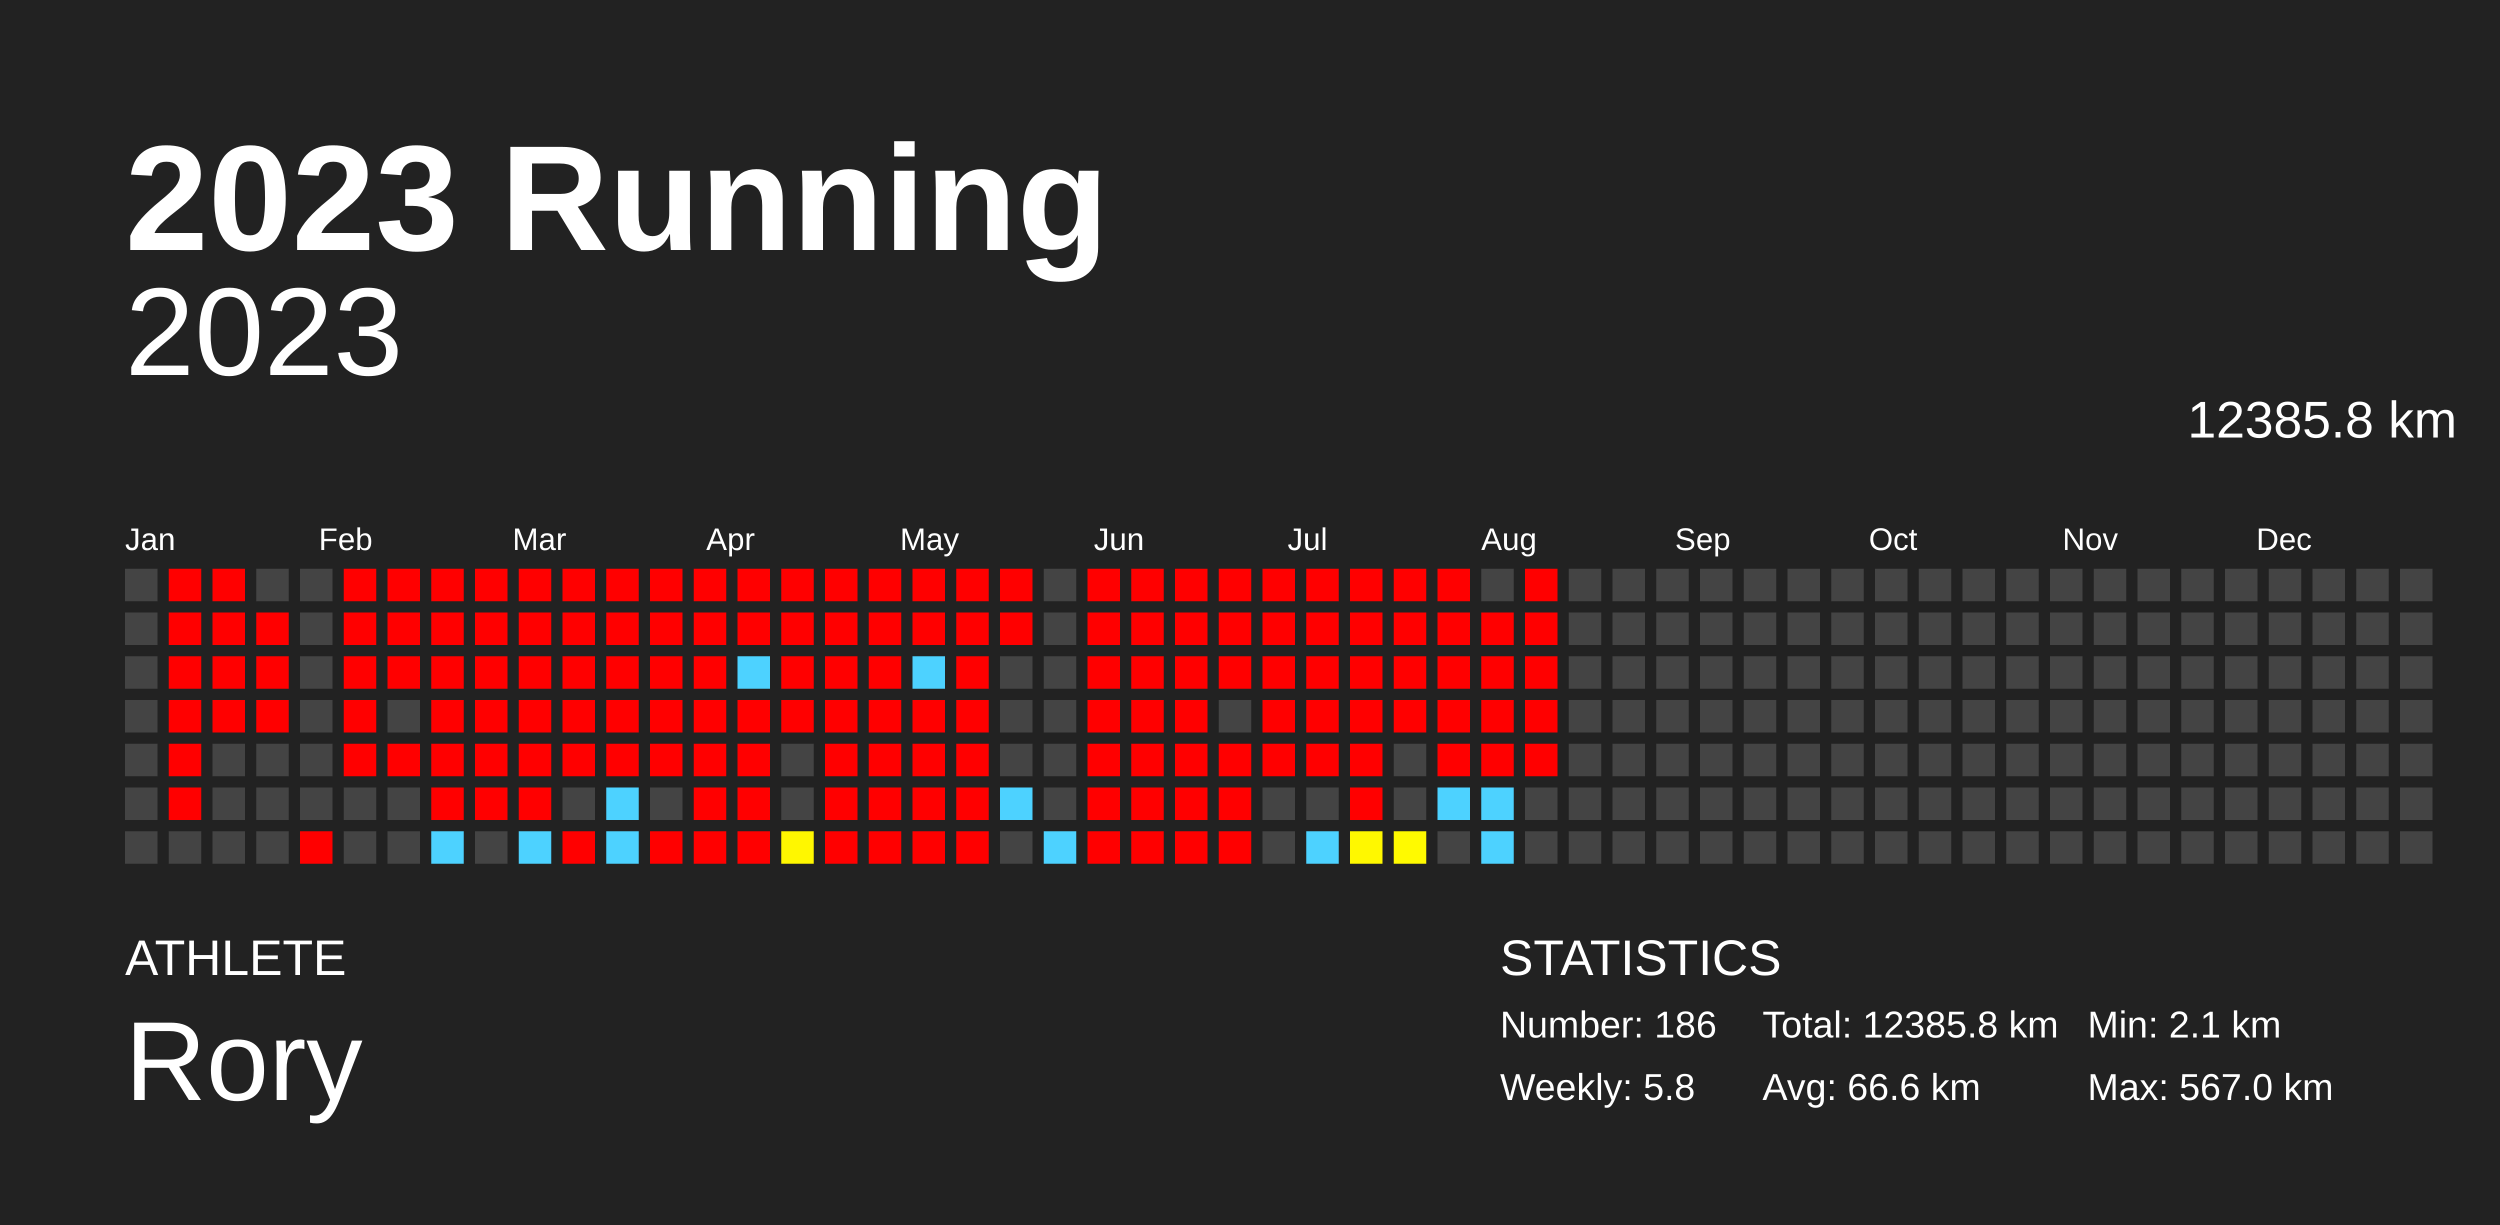
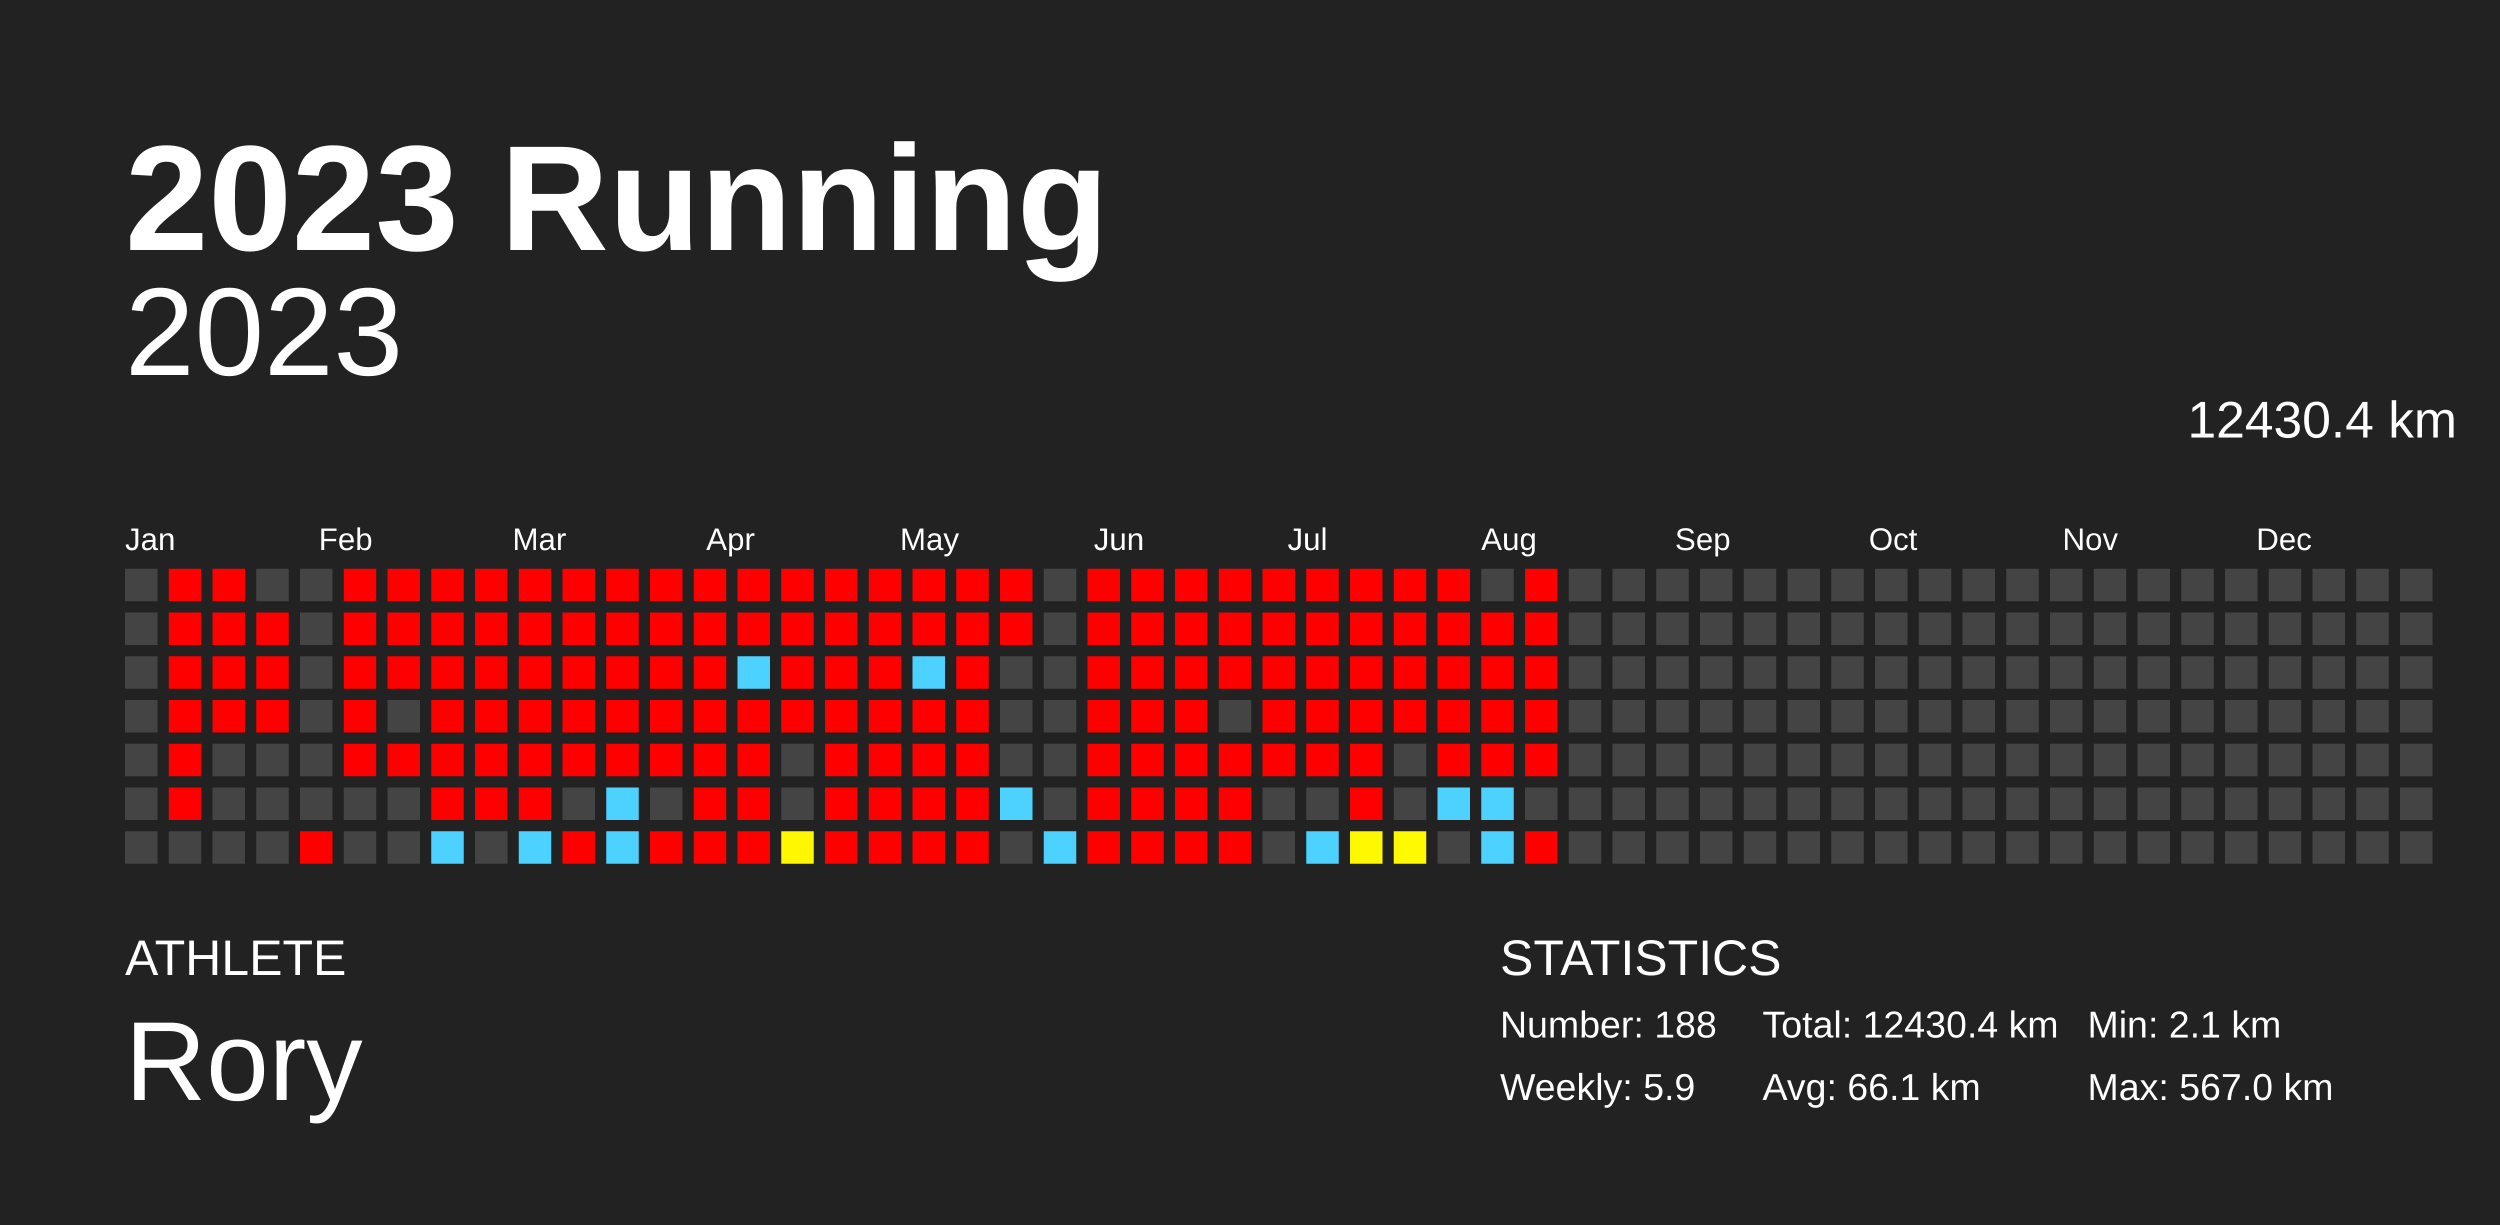
<svg xmlns="http://www.w3.org/2000/svg" baseProfile="full" height="98mm" version="1.1" viewBox="0,0,200,98" width="200mm">
  <defs />
  <rect fill="#222222" height="98" width="200" x="0" y="0" />
  <text fill="#FFFFFF" style="font-size:12px; font-family:Arial; font-weight:bold;" x="10" y="20">2023 Running</text>
  <text fill="#FFFFFF" style="font-size:4px; font-family:Arial" x="10" y="78">ATHLETE</text>
  <text fill="#FFFFFF" style="font-size:9px; font-family:Arial" x="10" y="88">Rory</text>
  <text fill="#FFFFFF" style="font-size:4px; font-family:Arial" x="120" y="78">STATISTICS</text>
-   <text fill="#FFFFFF" style="font-size:3px; font-family:Arial" x="120" y="83">Number: 186</text>
-   <text fill="#FFFFFF" style="font-size:3px; font-family:Arial" x="120" y="88">Weekly: 5.8</text>
-   <text fill="#FFFFFF" style="font-size:3px; font-family:Arial" x="141" y="83">Total: 12385.8 km</text>
-   <text fill="#FFFFFF" style="font-size:3px; font-family:Arial" x="141" y="88">Avg: 66.6 km</text>
+   <text fill="#FFFFFF" style="font-size:3px; font-family:Arial" x="120" y="83">Number: 188</text>
+   <text fill="#FFFFFF" style="font-size:3px; font-family:Arial" x="120" y="88">Weekly: 5.9</text>
+   <text fill="#FFFFFF" style="font-size:3px; font-family:Arial" x="141" y="83">Total: 12430.4 km</text>
+   <text fill="#FFFFFF" style="font-size:3px; font-family:Arial" x="141" y="88">Avg: 66.1 km</text>
  <text fill="#FFFFFF" style="font-size:3px; font-family:Arial" x="167" y="83">Min: 2.1 km</text>
  <text fill="#FFFFFF" style="font-size:3px; font-family:Arial" x="167" y="88">Max: 567.0 km</text>
  <text alignment-baseline="hanging" fill="#FFFFFF" style="font-size:10.0px; font-family:Arial;" x="10" y="30">2023</text>
-   <text alignment-baseline="hanging" fill="#FFFFFF" style="font-size:4.125px; font-family:Arial;" x="175" y="35">12385.8 km</text>
+   <text alignment-baseline="hanging" fill="#FFFFFF" style="font-size:4.125px; font-family:Arial;" x="175" y="35">12430.4 km</text>
  <text fill="#FFFFFF" style="font-size:2.5px; font-family:Arial" x="10.0" y="44">Jan</text>
  <text fill="#FFFFFF" style="font-size:2.5px; font-family:Arial" x="25.5" y="44">Feb</text>
  <text fill="#FFFFFF" style="font-size:2.5px; font-family:Arial" x="41.0" y="44">Mar</text>
  <text fill="#FFFFFF" style="font-size:2.5px; font-family:Arial" x="56.5" y="44">Apr</text>
  <text fill="#FFFFFF" style="font-size:2.5px; font-family:Arial" x="72.0" y="44">May</text>
  <text fill="#FFFFFF" style="font-size:2.5px; font-family:Arial" x="87.5" y="44">Jun</text>
  <text fill="#FFFFFF" style="font-size:2.5px; font-family:Arial" x="103.0" y="44">Jul</text>
  <text fill="#FFFFFF" style="font-size:2.5px; font-family:Arial" x="118.5" y="44">Aug</text>
  <text fill="#FFFFFF" style="font-size:2.5px; font-family:Arial" x="134.0" y="44">Sep</text>
  <text fill="#FFFFFF" style="font-size:2.5px; font-family:Arial" x="149.5" y="44">Oct</text>
  <text fill="#FFFFFF" style="font-size:2.5px; font-family:Arial" x="165.0" y="44">Nov</text>
  <text fill="#FFFFFF" style="font-size:2.5px; font-family:Arial" x="180.5" y="44">Dec</text>
  <rect fill="#444444" height="2.6" width="2.6" x="10.0" y="45.5" />
  <rect fill="#444444" height="2.6" width="2.6" x="10.0" y="49.0" />
  <rect fill="#444444" height="2.6" width="2.6" x="10.0" y="52.5" />
  <rect fill="#444444" height="2.6" width="2.6" x="10.0" y="56.0" />
  <rect fill="#444444" height="2.6" width="2.6" x="10.0" y="59.5" />
  <rect fill="#444444" height="2.6" width="2.6" x="10.0" y="63.0" />
  <rect fill="#444444" height="2.6" width="2.6" x="10.0" y="66.5" />
  <rect fill="red" height="2.6" width="2.6" x="13.5" y="45.5" />
  <rect fill="red" height="2.6" width="2.6" x="13.5" y="49.0" />
  <rect fill="red" height="2.6" width="2.6" x="13.5" y="52.5" />
  <rect fill="red" height="2.6" width="2.6" x="13.5" y="56.0" />
  <rect fill="red" height="2.6" width="2.6" x="13.5" y="59.5" />
  <rect fill="red" height="2.6" width="2.6" x="13.5" y="63.0" />
  <rect fill="#444444" height="2.6" width="2.6" x="13.5" y="66.5" />
  <rect fill="red" height="2.6" width="2.6" x="17.0" y="45.5" />
  <rect fill="red" height="2.6" width="2.6" x="17.0" y="49.0" />
  <rect fill="red" height="2.6" width="2.6" x="17.0" y="52.5" />
  <rect fill="red" height="2.6" width="2.6" x="17.0" y="56.0" />
  <rect fill="#444444" height="2.6" width="2.6" x="17.0" y="59.5" />
  <rect fill="#444444" height="2.6" width="2.6" x="17.0" y="63.0" />
  <rect fill="#444444" height="2.6" width="2.6" x="17.0" y="66.5" />
  <rect fill="#444444" height="2.6" width="2.6" x="20.5" y="45.5" />
  <rect fill="red" height="2.6" width="2.6" x="20.5" y="49.0" />
  <rect fill="red" height="2.6" width="2.6" x="20.5" y="52.5" />
  <rect fill="red" height="2.6" width="2.6" x="20.5" y="56.0" />
  <rect fill="#444444" height="2.6" width="2.6" x="20.5" y="59.5" />
  <rect fill="#444444" height="2.6" width="2.6" x="20.5" y="63.0" />
  <rect fill="#444444" height="2.6" width="2.6" x="20.5" y="66.5" />
  <rect fill="#444444" height="2.6" width="2.6" x="24.0" y="45.5" />
  <rect fill="#444444" height="2.6" width="2.6" x="24.0" y="49.0" />
  <rect fill="#444444" height="2.6" width="2.6" x="24.0" y="52.5" />
  <rect fill="#444444" height="2.6" width="2.6" x="24.0" y="56.0" />
  <rect fill="#444444" height="2.6" width="2.6" x="24.0" y="59.5" />
  <rect fill="#444444" height="2.6" width="2.6" x="24.0" y="63.0" />
  <rect fill="red" height="2.6" width="2.6" x="24.0" y="66.5" />
  <rect fill="red" height="2.6" width="2.6" x="27.5" y="45.5" />
  <rect fill="red" height="2.6" width="2.6" x="27.5" y="49.0" />
  <rect fill="red" height="2.6" width="2.6" x="27.5" y="52.5" />
  <rect fill="red" height="2.6" width="2.6" x="27.5" y="56.0" />
  <rect fill="red" height="2.6" width="2.6" x="27.5" y="59.5" />
  <rect fill="#444444" height="2.6" width="2.6" x="27.5" y="63.0" />
  <rect fill="#444444" height="2.6" width="2.6" x="27.5" y="66.5" />
  <rect fill="red" height="2.6" width="2.6" x="31.0" y="45.5" />
  <rect fill="red" height="2.6" width="2.6" x="31.0" y="49.0" />
  <rect fill="red" height="2.6" width="2.6" x="31.0" y="52.5" />
  <rect fill="#444444" height="2.6" width="2.6" x="31.0" y="56.0" />
  <rect fill="red" height="2.6" width="2.6" x="31.0" y="59.5" />
  <rect fill="#444444" height="2.6" width="2.6" x="31.0" y="63.0" />
  <rect fill="#444444" height="2.6" width="2.6" x="31.0" y="66.5" />
  <rect fill="red" height="2.6" width="2.6" x="34.5" y="45.5" />
  <rect fill="red" height="2.6" width="2.6" x="34.5" y="49.0" />
  <rect fill="red" height="2.6" width="2.6" x="34.5" y="52.5" />
  <rect fill="red" height="2.6" width="2.6" x="34.5" y="56.0" />
  <rect fill="red" height="2.6" width="2.6" x="34.5" y="59.5" />
  <rect fill="red" height="2.6" width="2.6" x="34.5" y="63.0" />
  <rect fill="#4dd2ff" height="2.6" width="2.6" x="34.5" y="66.5" />
  <rect fill="red" height="2.6" width="2.6" x="38.0" y="45.5" />
  <rect fill="red" height="2.6" width="2.6" x="38.0" y="49.0" />
  <rect fill="red" height="2.6" width="2.6" x="38.0" y="52.5" />
  <rect fill="red" height="2.6" width="2.6" x="38.0" y="56.0" />
  <rect fill="red" height="2.6" width="2.6" x="38.0" y="59.5" />
  <rect fill="red" height="2.6" width="2.6" x="38.0" y="63.0" />
  <rect fill="#444444" height="2.6" width="2.6" x="38.0" y="66.5" />
  <rect fill="red" height="2.6" width="2.6" x="41.5" y="45.5" />
  <rect fill="red" height="2.6" width="2.6" x="41.5" y="49.0" />
  <rect fill="red" height="2.6" width="2.6" x="41.5" y="52.5" />
  <rect fill="red" height="2.6" width="2.6" x="41.5" y="56.0" />
  <rect fill="red" height="2.6" width="2.6" x="41.5" y="59.5" />
  <rect fill="red" height="2.6" width="2.6" x="41.5" y="63.0" />
  <rect fill="#4dd2ff" height="2.6" width="2.6" x="41.5" y="66.5" />
  <rect fill="red" height="2.6" width="2.6" x="45.0" y="45.5" />
  <rect fill="red" height="2.6" width="2.6" x="45.0" y="49.0" />
  <rect fill="red" height="2.6" width="2.6" x="45.0" y="52.5" />
  <rect fill="red" height="2.6" width="2.6" x="45.0" y="56.0" />
  <rect fill="red" height="2.6" width="2.6" x="45.0" y="59.5" />
  <rect fill="#444444" height="2.6" width="2.6" x="45.0" y="63.0" />
  <rect fill="red" height="2.6" width="2.6" x="45.0" y="66.5" />
  <rect fill="red" height="2.6" width="2.6" x="48.5" y="45.5" />
  <rect fill="red" height="2.6" width="2.6" x="48.5" y="49.0" />
  <rect fill="red" height="2.6" width="2.6" x="48.5" y="52.5" />
  <rect fill="red" height="2.6" width="2.6" x="48.5" y="56.0" />
  <rect fill="red" height="2.6" width="2.6" x="48.5" y="59.5" />
  <rect fill="#4dd2ff" height="2.6" width="2.6" x="48.5" y="63.0" />
  <rect fill="#4dd2ff" height="2.6" width="2.6" x="48.5" y="66.5" />
  <rect fill="red" height="2.6" width="2.6" x="52.0" y="45.5" />
  <rect fill="red" height="2.6" width="2.6" x="52.0" y="49.0" />
  <rect fill="red" height="2.6" width="2.6" x="52.0" y="52.5" />
  <rect fill="red" height="2.6" width="2.6" x="52.0" y="56.0" />
  <rect fill="red" height="2.6" width="2.6" x="52.0" y="59.5" />
  <rect fill="#444444" height="2.6" width="2.6" x="52.0" y="63.0" />
  <rect fill="red" height="2.6" width="2.6" x="52.0" y="66.5" />
  <rect fill="red" height="2.6" width="2.6" x="55.5" y="45.5" />
  <rect fill="red" height="2.6" width="2.6" x="55.5" y="49.0" />
  <rect fill="red" height="2.6" width="2.6" x="55.5" y="52.5" />
  <rect fill="red" height="2.6" width="2.6" x="55.5" y="56.0" />
  <rect fill="red" height="2.6" width="2.6" x="55.5" y="59.5" />
  <rect fill="red" height="2.6" width="2.6" x="55.5" y="63.0" />
  <rect fill="red" height="2.6" width="2.6" x="55.5" y="66.5" />
  <rect fill="red" height="2.6" width="2.6" x="59.0" y="45.5" />
  <rect fill="red" height="2.6" width="2.6" x="59.0" y="49.0" />
  <rect fill="#4dd2ff" height="2.6" width="2.6" x="59.0" y="52.5" />
  <rect fill="red" height="2.6" width="2.6" x="59.0" y="56.0" />
  <rect fill="red" height="2.6" width="2.6" x="59.0" y="59.5" />
  <rect fill="red" height="2.6" width="2.6" x="59.0" y="63.0" />
  <rect fill="red" height="2.6" width="2.6" x="59.0" y="66.5" />
  <rect fill="red" height="2.6" width="2.6" x="62.5" y="45.5" />
  <rect fill="red" height="2.6" width="2.6" x="62.5" y="49.0" />
  <rect fill="red" height="2.6" width="2.6" x="62.5" y="52.5" />
  <rect fill="red" height="2.6" width="2.6" x="62.5" y="56.0" />
  <rect fill="#444444" height="2.6" width="2.6" x="62.5" y="59.5" />
  <rect fill="#444444" height="2.6" width="2.6" x="62.5" y="63.0" />
  <rect fill="#fff700" height="2.6" width="2.6" x="62.5" y="66.5" />
  <rect fill="red" height="2.6" width="2.6" x="66.0" y="45.5" />
  <rect fill="red" height="2.6" width="2.6" x="66.0" y="49.0" />
  <rect fill="red" height="2.6" width="2.6" x="66.0" y="52.5" />
  <rect fill="red" height="2.6" width="2.6" x="66.0" y="56.0" />
  <rect fill="red" height="2.6" width="2.6" x="66.0" y="59.5" />
  <rect fill="red" height="2.6" width="2.6" x="66.0" y="63.0" />
  <rect fill="red" height="2.6" width="2.6" x="66.0" y="66.5" />
  <rect fill="red" height="2.6" width="2.6" x="69.5" y="45.5" />
  <rect fill="red" height="2.6" width="2.6" x="69.5" y="49.0" />
  <rect fill="red" height="2.6" width="2.6" x="69.5" y="52.5" />
  <rect fill="red" height="2.6" width="2.6" x="69.5" y="56.0" />
  <rect fill="red" height="2.6" width="2.6" x="69.5" y="59.5" />
  <rect fill="red" height="2.6" width="2.6" x="69.5" y="63.0" />
  <rect fill="red" height="2.6" width="2.6" x="69.5" y="66.5" />
  <rect fill="red" height="2.6" width="2.6" x="73.0" y="45.5" />
  <rect fill="red" height="2.6" width="2.6" x="73.0" y="49.0" />
  <rect fill="#4dd2ff" height="2.6" width="2.6" x="73.0" y="52.5" />
  <rect fill="red" height="2.6" width="2.6" x="73.0" y="56.0" />
  <rect fill="red" height="2.6" width="2.6" x="73.0" y="59.5" />
  <rect fill="red" height="2.6" width="2.6" x="73.0" y="63.0" />
  <rect fill="red" height="2.6" width="2.6" x="73.0" y="66.5" />
  <rect fill="red" height="2.6" width="2.6" x="76.5" y="45.5" />
  <rect fill="red" height="2.6" width="2.6" x="76.5" y="49.0" />
  <rect fill="red" height="2.6" width="2.6" x="76.5" y="52.5" />
  <rect fill="red" height="2.6" width="2.6" x="76.5" y="56.0" />
  <rect fill="red" height="2.6" width="2.6" x="76.5" y="59.5" />
  <rect fill="red" height="2.6" width="2.6" x="76.5" y="63.0" />
  <rect fill="red" height="2.6" width="2.6" x="76.5" y="66.5" />
  <rect fill="red" height="2.6" width="2.6" x="80.0" y="45.5" />
  <rect fill="red" height="2.6" width="2.6" x="80.0" y="49.0" />
  <rect fill="#444444" height="2.6" width="2.6" x="80.0" y="52.5" />
  <rect fill="#444444" height="2.6" width="2.6" x="80.0" y="56.0" />
  <rect fill="#444444" height="2.6" width="2.6" x="80.0" y="59.5" />
  <rect fill="#4dd2ff" height="2.6" width="2.6" x="80.0" y="63.0" />
  <rect fill="#444444" height="2.6" width="2.6" x="80.0" y="66.5" />
  <rect fill="#444444" height="2.6" width="2.6" x="83.5" y="45.5" />
  <rect fill="#444444" height="2.6" width="2.6" x="83.5" y="49.0" />
  <rect fill="#444444" height="2.6" width="2.6" x="83.5" y="52.5" />
  <rect fill="#444444" height="2.6" width="2.6" x="83.5" y="56.0" />
  <rect fill="#444444" height="2.6" width="2.6" x="83.5" y="59.5" />
  <rect fill="#444444" height="2.6" width="2.6" x="83.5" y="63.0" />
  <rect fill="#4dd2ff" height="2.6" width="2.6" x="83.5" y="66.5" />
  <rect fill="red" height="2.6" width="2.6" x="87.0" y="45.5" />
  <rect fill="red" height="2.6" width="2.6" x="87.0" y="49.0" />
  <rect fill="red" height="2.6" width="2.6" x="87.0" y="52.5" />
  <rect fill="red" height="2.6" width="2.6" x="87.0" y="56.0" />
  <rect fill="red" height="2.6" width="2.6" x="87.0" y="59.5" />
  <rect fill="red" height="2.6" width="2.6" x="87.0" y="63.0" />
  <rect fill="red" height="2.6" width="2.6" x="87.0" y="66.5" />
  <rect fill="red" height="2.6" width="2.6" x="90.5" y="45.5" />
  <rect fill="red" height="2.6" width="2.6" x="90.5" y="49.0" />
  <rect fill="red" height="2.6" width="2.6" x="90.5" y="52.5" />
  <rect fill="red" height="2.6" width="2.6" x="90.5" y="56.0" />
  <rect fill="red" height="2.6" width="2.6" x="90.5" y="59.5" />
  <rect fill="red" height="2.6" width="2.6" x="90.5" y="63.0" />
  <rect fill="red" height="2.6" width="2.6" x="90.5" y="66.5" />
  <rect fill="red" height="2.6" width="2.6" x="94.0" y="45.5" />
  <rect fill="red" height="2.6" width="2.6" x="94.0" y="49.0" />
  <rect fill="red" height="2.6" width="2.6" x="94.0" y="52.5" />
  <rect fill="red" height="2.6" width="2.6" x="94.0" y="56.0" />
  <rect fill="red" height="2.6" width="2.6" x="94.0" y="59.5" />
  <rect fill="red" height="2.6" width="2.6" x="94.0" y="63.0" />
  <rect fill="red" height="2.6" width="2.6" x="94.0" y="66.5" />
  <rect fill="red" height="2.6" width="2.6" x="97.5" y="45.5" />
  <rect fill="red" height="2.6" width="2.6" x="97.5" y="49.0" />
  <rect fill="red" height="2.6" width="2.6" x="97.5" y="52.5" />
  <rect fill="#444444" height="2.6" width="2.6" x="97.5" y="56.0" />
  <rect fill="red" height="2.6" width="2.6" x="97.5" y="59.5" />
  <rect fill="red" height="2.6" width="2.6" x="97.5" y="63.0" />
  <rect fill="red" height="2.6" width="2.6" x="97.5" y="66.5" />
  <rect fill="red" height="2.6" width="2.6" x="101.0" y="45.5" />
  <rect fill="red" height="2.6" width="2.6" x="101.0" y="49.0" />
  <rect fill="red" height="2.6" width="2.6" x="101.0" y="52.5" />
  <rect fill="red" height="2.6" width="2.6" x="101.0" y="56.0" />
  <rect fill="red" height="2.6" width="2.6" x="101.0" y="59.5" />
  <rect fill="#444444" height="2.6" width="2.6" x="101.0" y="63.0" />
  <rect fill="#444444" height="2.6" width="2.6" x="101.0" y="66.5" />
  <rect fill="red" height="2.6" width="2.6" x="104.5" y="45.5" />
  <rect fill="red" height="2.6" width="2.6" x="104.5" y="49.0" />
  <rect fill="red" height="2.6" width="2.6" x="104.5" y="52.5" />
  <rect fill="red" height="2.6" width="2.6" x="104.5" y="56.0" />
  <rect fill="red" height="2.6" width="2.6" x="104.5" y="59.5" />
  <rect fill="#444444" height="2.6" width="2.6" x="104.5" y="63.0" />
  <rect fill="#4dd2ff" height="2.6" width="2.6" x="104.5" y="66.5" />
  <rect fill="red" height="2.6" width="2.6" x="108.0" y="45.5" />
  <rect fill="red" height="2.6" width="2.6" x="108.0" y="49.0" />
  <rect fill="red" height="2.6" width="2.6" x="108.0" y="52.5" />
  <rect fill="red" height="2.6" width="2.6" x="108.0" y="56.0" />
  <rect fill="red" height="2.6" width="2.6" x="108.0" y="59.5" />
  <rect fill="red" height="2.6" width="2.6" x="108.0" y="63.0" />
  <rect fill="#fff800" height="2.6" width="2.6" x="108.0" y="66.5" />
  <rect fill="red" height="2.6" width="2.6" x="111.5" y="45.5" />
  <rect fill="red" height="2.6" width="2.6" x="111.5" y="49.0" />
  <rect fill="red" height="2.6" width="2.6" x="111.5" y="52.5" />
  <rect fill="red" height="2.6" width="2.6" x="111.5" y="56.0" />
  <rect fill="#444444" height="2.6" width="2.6" x="111.5" y="59.5" />
  <rect fill="#444444" height="2.6" width="2.6" x="111.5" y="63.0" />
  <rect fill="#fffa00" height="2.6" width="2.6" x="111.5" y="66.5" />
  <rect fill="red" height="2.6" width="2.6" x="115.0" y="45.5" />
  <rect fill="red" height="2.6" width="2.6" x="115.0" y="49.0" />
  <rect fill="red" height="2.6" width="2.6" x="115.0" y="52.5" />
  <rect fill="red" height="2.6" width="2.6" x="115.0" y="56.0" />
  <rect fill="red" height="2.6" width="2.6" x="115.0" y="59.5" />
  <rect fill="#4dd2ff" height="2.6" width="2.6" x="115.0" y="63.0" />
  <rect fill="#444444" height="2.6" width="2.6" x="115.0" y="66.5" />
  <rect fill="#444444" height="2.6" width="2.6" x="118.5" y="45.5" />
  <rect fill="red" height="2.6" width="2.6" x="118.5" y="49.0" />
  <rect fill="red" height="2.6" width="2.6" x="118.5" y="52.5" />
  <rect fill="red" height="2.6" width="2.6" x="118.5" y="56.0" />
  <rect fill="red" height="2.6" width="2.6" x="118.5" y="59.5" />
  <rect fill="#4dd2ff" height="2.6" width="2.6" x="118.5" y="63.0" />
  <rect fill="#4dd2ff" height="2.6" width="2.6" x="118.5" y="66.5" />
  <rect fill="red" height="2.6" width="2.6" x="122.0" y="45.5" />
  <rect fill="red" height="2.6" width="2.6" x="122.0" y="49.0" />
  <rect fill="red" height="2.6" width="2.6" x="122.0" y="52.5" />
  <rect fill="red" height="2.6" width="2.6" x="122.0" y="56.0" />
  <rect fill="red" height="2.6" width="2.6" x="122.0" y="59.5" />
  <rect fill="#444444" height="2.6" width="2.6" x="122.0" y="63.0" />
-   <rect fill="#444444" height="2.6" width="2.6" x="122.0" y="66.5" />
+   <rect fill="red" height="2.6" width="2.6" x="122.0" y="66.5" />
  <rect fill="#444444" height="2.6" width="2.6" x="125.5" y="45.5" />
  <rect fill="#444444" height="2.6" width="2.6" x="125.5" y="49.0" />
  <rect fill="#444444" height="2.6" width="2.6" x="125.5" y="52.5" />
  <rect fill="#444444" height="2.6" width="2.6" x="125.5" y="56.0" />
  <rect fill="#444444" height="2.6" width="2.6" x="125.5" y="59.5" />
  <rect fill="#444444" height="2.6" width="2.6" x="125.5" y="63.0" />
  <rect fill="#444444" height="2.6" width="2.6" x="125.5" y="66.5" />
  <rect fill="#444444" height="2.6" width="2.6" x="129.0" y="45.5" />
  <rect fill="#444444" height="2.6" width="2.6" x="129.0" y="49.0" />
  <rect fill="#444444" height="2.6" width="2.6" x="129.0" y="52.5" />
  <rect fill="#444444" height="2.6" width="2.6" x="129.0" y="56.0" />
  <rect fill="#444444" height="2.6" width="2.6" x="129.0" y="59.5" />
  <rect fill="#444444" height="2.6" width="2.6" x="129.0" y="63.0" />
  <rect fill="#444444" height="2.6" width="2.6" x="129.0" y="66.5" />
  <rect fill="#444444" height="2.6" width="2.6" x="132.5" y="45.5" />
  <rect fill="#444444" height="2.6" width="2.6" x="132.5" y="49.0" />
  <rect fill="#444444" height="2.6" width="2.6" x="132.5" y="52.5" />
  <rect fill="#444444" height="2.6" width="2.6" x="132.5" y="56.0" />
  <rect fill="#444444" height="2.6" width="2.6" x="132.5" y="59.5" />
  <rect fill="#444444" height="2.6" width="2.6" x="132.5" y="63.0" />
  <rect fill="#444444" height="2.6" width="2.6" x="132.5" y="66.5" />
  <rect fill="#444444" height="2.6" width="2.6" x="136.0" y="45.5" />
  <rect fill="#444444" height="2.6" width="2.6" x="136.0" y="49.0" />
  <rect fill="#444444" height="2.6" width="2.6" x="136.0" y="52.5" />
  <rect fill="#444444" height="2.6" width="2.6" x="136.0" y="56.0" />
  <rect fill="#444444" height="2.6" width="2.6" x="136.0" y="59.5" />
  <rect fill="#444444" height="2.6" width="2.6" x="136.0" y="63.0" />
  <rect fill="#444444" height="2.6" width="2.6" x="136.0" y="66.5" />
  <rect fill="#444444" height="2.6" width="2.6" x="139.5" y="45.5" />
  <rect fill="#444444" height="2.6" width="2.6" x="139.5" y="49.0" />
  <rect fill="#444444" height="2.6" width="2.6" x="139.5" y="52.5" />
  <rect fill="#444444" height="2.6" width="2.6" x="139.5" y="56.0" />
  <rect fill="#444444" height="2.6" width="2.6" x="139.5" y="59.5" />
  <rect fill="#444444" height="2.6" width="2.6" x="139.5" y="63.0" />
  <rect fill="#444444" height="2.6" width="2.6" x="139.5" y="66.5" />
  <rect fill="#444444" height="2.6" width="2.6" x="143.0" y="45.5" />
  <rect fill="#444444" height="2.6" width="2.6" x="143.0" y="49.0" />
  <rect fill="#444444" height="2.6" width="2.6" x="143.0" y="52.5" />
  <rect fill="#444444" height="2.6" width="2.6" x="143.0" y="56.0" />
  <rect fill="#444444" height="2.6" width="2.6" x="143.0" y="59.5" />
  <rect fill="#444444" height="2.6" width="2.6" x="143.0" y="63.0" />
  <rect fill="#444444" height="2.6" width="2.6" x="143.0" y="66.5" />
  <rect fill="#444444" height="2.6" width="2.6" x="146.5" y="45.5" />
  <rect fill="#444444" height="2.6" width="2.6" x="146.5" y="49.0" />
  <rect fill="#444444" height="2.6" width="2.6" x="146.5" y="52.5" />
  <rect fill="#444444" height="2.6" width="2.6" x="146.5" y="56.0" />
  <rect fill="#444444" height="2.6" width="2.6" x="146.5" y="59.5" />
  <rect fill="#444444" height="2.6" width="2.6" x="146.5" y="63.0" />
  <rect fill="#444444" height="2.6" width="2.6" x="146.5" y="66.5" />
  <rect fill="#444444" height="2.6" width="2.6" x="150.0" y="45.5" />
  <rect fill="#444444" height="2.6" width="2.6" x="150.0" y="49.0" />
  <rect fill="#444444" height="2.6" width="2.6" x="150.0" y="52.5" />
  <rect fill="#444444" height="2.6" width="2.6" x="150.0" y="56.0" />
  <rect fill="#444444" height="2.6" width="2.6" x="150.0" y="59.5" />
  <rect fill="#444444" height="2.6" width="2.6" x="150.0" y="63.0" />
  <rect fill="#444444" height="2.6" width="2.6" x="150.0" y="66.5" />
  <rect fill="#444444" height="2.6" width="2.6" x="153.5" y="45.5" />
  <rect fill="#444444" height="2.6" width="2.6" x="153.5" y="49.0" />
  <rect fill="#444444" height="2.6" width="2.6" x="153.5" y="52.5" />
  <rect fill="#444444" height="2.6" width="2.6" x="153.5" y="56.0" />
  <rect fill="#444444" height="2.6" width="2.6" x="153.5" y="59.5" />
  <rect fill="#444444" height="2.6" width="2.6" x="153.5" y="63.0" />
  <rect fill="#444444" height="2.6" width="2.6" x="153.5" y="66.5" />
  <rect fill="#444444" height="2.6" width="2.6" x="157.0" y="45.5" />
  <rect fill="#444444" height="2.6" width="2.6" x="157.0" y="49.0" />
  <rect fill="#444444" height="2.6" width="2.6" x="157.0" y="52.5" />
  <rect fill="#444444" height="2.6" width="2.6" x="157.0" y="56.0" />
  <rect fill="#444444" height="2.6" width="2.6" x="157.0" y="59.5" />
  <rect fill="#444444" height="2.6" width="2.6" x="157.0" y="63.0" />
  <rect fill="#444444" height="2.6" width="2.6" x="157.0" y="66.5" />
  <rect fill="#444444" height="2.6" width="2.6" x="160.5" y="45.5" />
  <rect fill="#444444" height="2.6" width="2.6" x="160.5" y="49.0" />
  <rect fill="#444444" height="2.6" width="2.6" x="160.5" y="52.5" />
  <rect fill="#444444" height="2.6" width="2.6" x="160.5" y="56.0" />
  <rect fill="#444444" height="2.6" width="2.6" x="160.5" y="59.5" />
  <rect fill="#444444" height="2.6" width="2.6" x="160.5" y="63.0" />
  <rect fill="#444444" height="2.6" width="2.6" x="160.5" y="66.5" />
  <rect fill="#444444" height="2.6" width="2.6" x="164.0" y="45.5" />
  <rect fill="#444444" height="2.6" width="2.6" x="164.0" y="49.0" />
  <rect fill="#444444" height="2.6" width="2.6" x="164.0" y="52.5" />
  <rect fill="#444444" height="2.6" width="2.6" x="164.0" y="56.0" />
  <rect fill="#444444" height="2.6" width="2.6" x="164.0" y="59.5" />
  <rect fill="#444444" height="2.6" width="2.6" x="164.0" y="63.0" />
  <rect fill="#444444" height="2.6" width="2.6" x="164.0" y="66.5" />
  <rect fill="#444444" height="2.6" width="2.6" x="167.5" y="45.5" />
  <rect fill="#444444" height="2.6" width="2.6" x="167.5" y="49.0" />
  <rect fill="#444444" height="2.6" width="2.6" x="167.5" y="52.5" />
  <rect fill="#444444" height="2.6" width="2.6" x="167.5" y="56.0" />
  <rect fill="#444444" height="2.6" width="2.6" x="167.5" y="59.5" />
  <rect fill="#444444" height="2.6" width="2.6" x="167.5" y="63.0" />
  <rect fill="#444444" height="2.6" width="2.6" x="167.5" y="66.5" />
  <rect fill="#444444" height="2.6" width="2.6" x="171.0" y="45.5" />
  <rect fill="#444444" height="2.6" width="2.6" x="171.0" y="49.0" />
  <rect fill="#444444" height="2.6" width="2.6" x="171.0" y="52.5" />
  <rect fill="#444444" height="2.6" width="2.6" x="171.0" y="56.0" />
  <rect fill="#444444" height="2.6" width="2.6" x="171.0" y="59.5" />
  <rect fill="#444444" height="2.6" width="2.6" x="171.0" y="63.0" />
  <rect fill="#444444" height="2.6" width="2.6" x="171.0" y="66.5" />
  <rect fill="#444444" height="2.6" width="2.6" x="174.5" y="45.5" />
  <rect fill="#444444" height="2.6" width="2.6" x="174.5" y="49.0" />
  <rect fill="#444444" height="2.6" width="2.6" x="174.5" y="52.5" />
  <rect fill="#444444" height="2.6" width="2.6" x="174.5" y="56.0" />
  <rect fill="#444444" height="2.6" width="2.6" x="174.5" y="59.5" />
  <rect fill="#444444" height="2.6" width="2.6" x="174.5" y="63.0" />
  <rect fill="#444444" height="2.6" width="2.6" x="174.5" y="66.5" />
  <rect fill="#444444" height="2.6" width="2.6" x="178.0" y="45.5" />
  <rect fill="#444444" height="2.6" width="2.6" x="178.0" y="49.0" />
  <rect fill="#444444" height="2.6" width="2.6" x="178.0" y="52.5" />
  <rect fill="#444444" height="2.6" width="2.6" x="178.0" y="56.0" />
  <rect fill="#444444" height="2.6" width="2.6" x="178.0" y="59.5" />
  <rect fill="#444444" height="2.6" width="2.6" x="178.0" y="63.0" />
  <rect fill="#444444" height="2.6" width="2.6" x="178.0" y="66.5" />
  <rect fill="#444444" height="2.6" width="2.6" x="181.5" y="45.5" />
  <rect fill="#444444" height="2.6" width="2.6" x="181.5" y="49.0" />
  <rect fill="#444444" height="2.6" width="2.6" x="181.5" y="52.5" />
  <rect fill="#444444" height="2.6" width="2.6" x="181.5" y="56.0" />
  <rect fill="#444444" height="2.6" width="2.6" x="181.5" y="59.5" />
  <rect fill="#444444" height="2.6" width="2.6" x="181.5" y="63.0" />
  <rect fill="#444444" height="2.6" width="2.6" x="181.5" y="66.5" />
  <rect fill="#444444" height="2.6" width="2.6" x="185.0" y="45.5" />
  <rect fill="#444444" height="2.6" width="2.6" x="185.0" y="49.0" />
  <rect fill="#444444" height="2.6" width="2.6" x="185.0" y="52.5" />
  <rect fill="#444444" height="2.6" width="2.6" x="185.0" y="56.0" />
  <rect fill="#444444" height="2.6" width="2.6" x="185.0" y="59.5" />
  <rect fill="#444444" height="2.6" width="2.6" x="185.0" y="63.0" />
  <rect fill="#444444" height="2.6" width="2.6" x="185.0" y="66.5" />
  <rect fill="#444444" height="2.6" width="2.6" x="188.5" y="45.5" />
  <rect fill="#444444" height="2.6" width="2.6" x="188.5" y="49.0" />
  <rect fill="#444444" height="2.6" width="2.6" x="188.5" y="52.5" />
  <rect fill="#444444" height="2.6" width="2.6" x="188.5" y="56.0" />
  <rect fill="#444444" height="2.6" width="2.6" x="188.5" y="59.5" />
  <rect fill="#444444" height="2.6" width="2.6" x="188.5" y="63.0" />
  <rect fill="#444444" height="2.6" width="2.6" x="188.5" y="66.5" />
  <rect fill="#444444" height="2.6" width="2.6" x="192.0" y="45.5" />
  <rect fill="#444444" height="2.6" width="2.6" x="192.0" y="49.0" />
  <rect fill="#444444" height="2.6" width="2.6" x="192.0" y="52.5" />
  <rect fill="#444444" height="2.6" width="2.6" x="192.0" y="56.0" />
  <rect fill="#444444" height="2.6" width="2.6" x="192.0" y="59.5" />
  <rect fill="#444444" height="2.6" width="2.6" x="192.0" y="63.0" />
  <rect fill="#444444" height="2.6" width="2.6" x="192.0" y="66.5" />
</svg>
